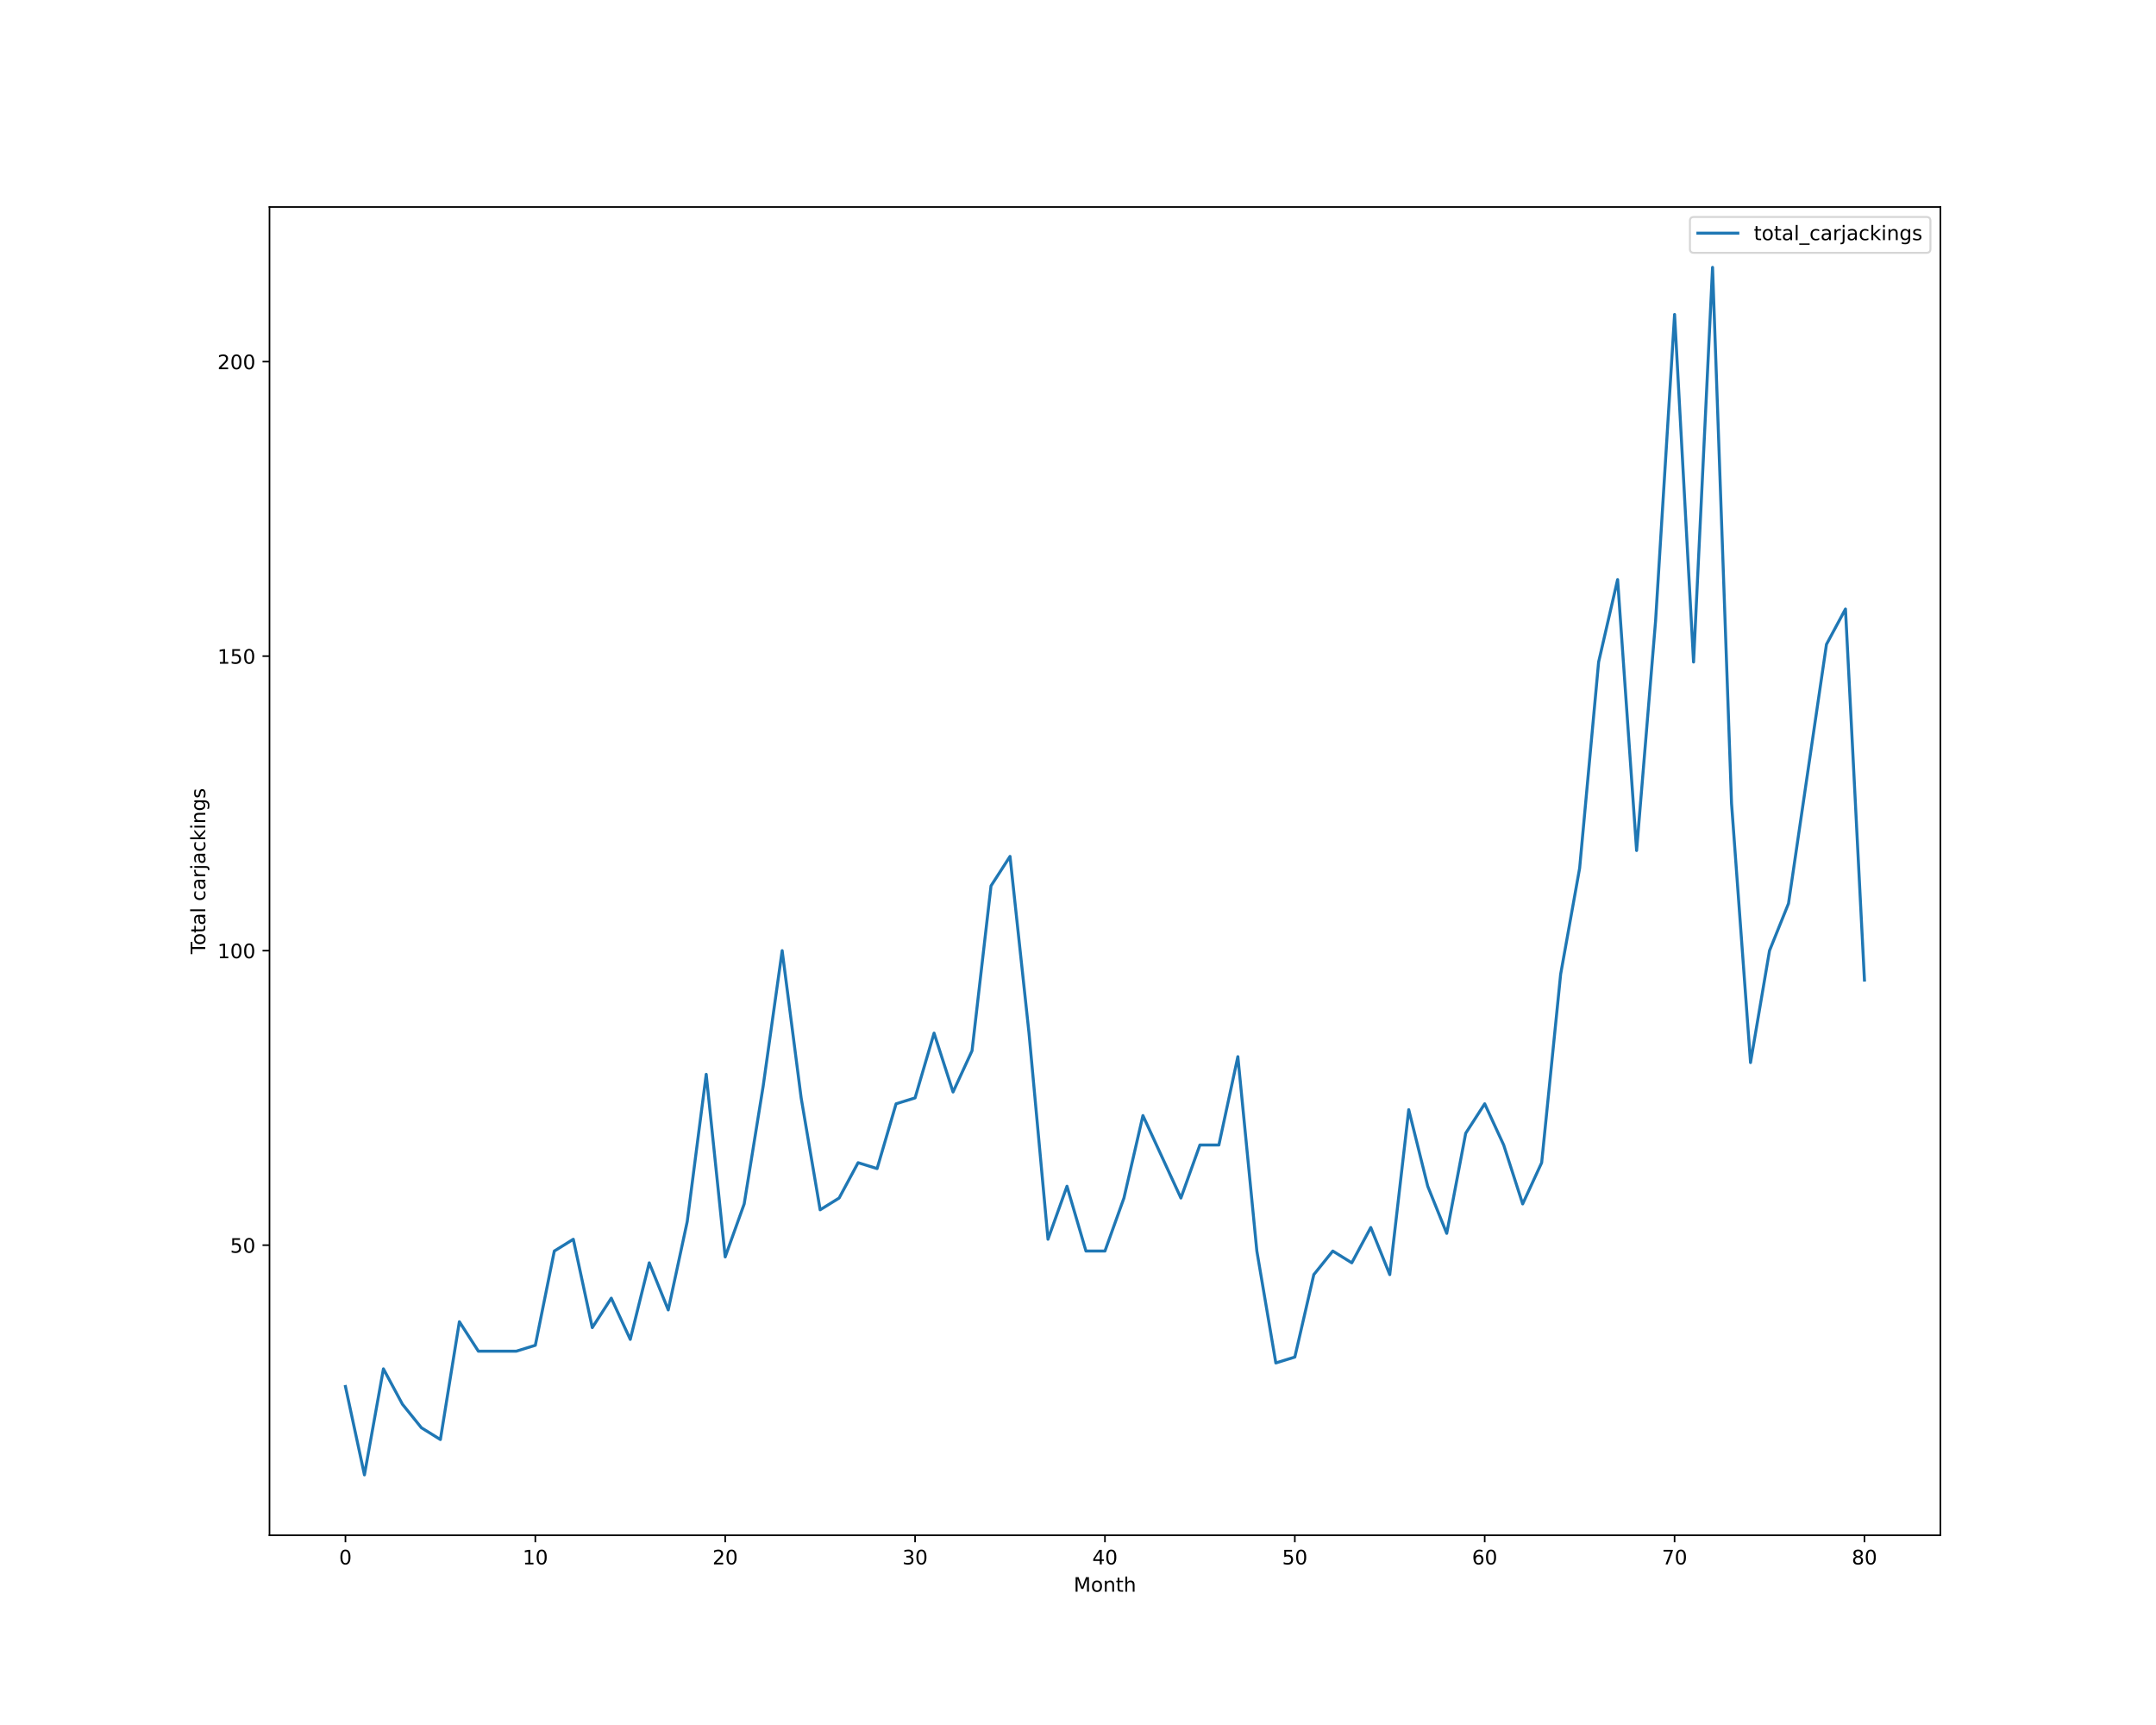
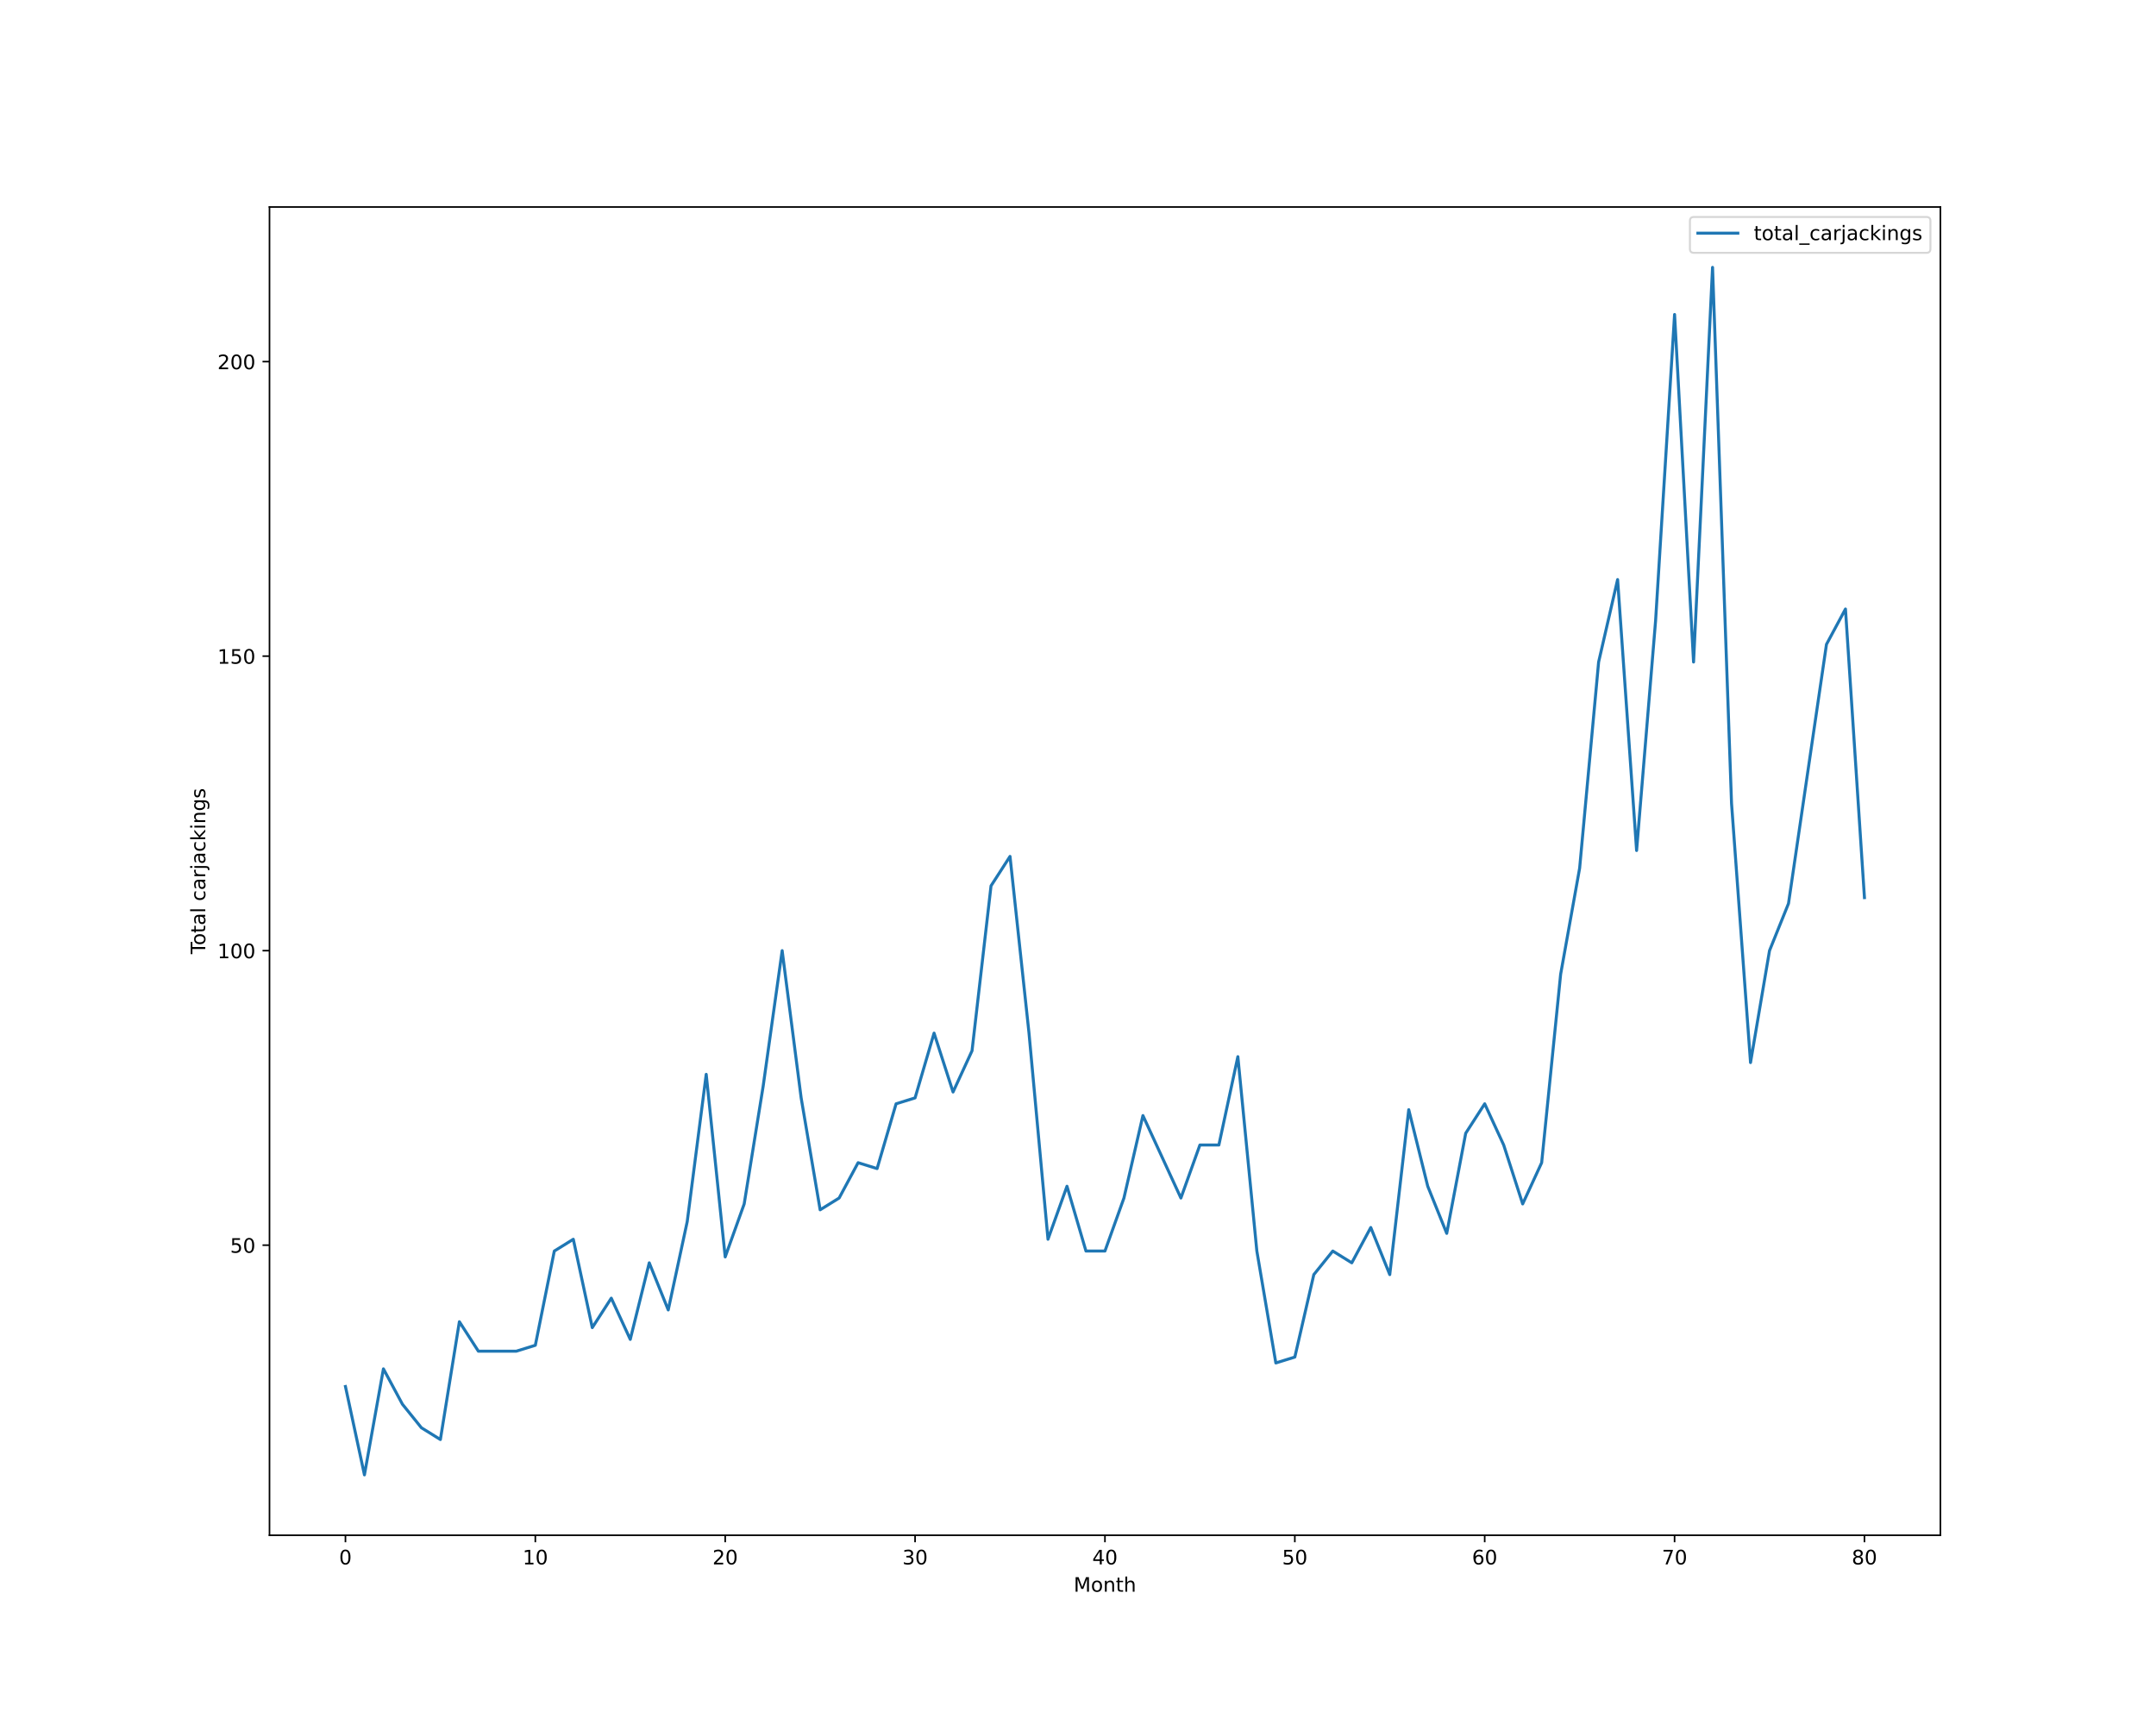
<svg xmlns="http://www.w3.org/2000/svg" xmlns:xlink="http://www.w3.org/1999/xlink" height="864pt" version="1.1" viewBox="0 0 1080 864" width="1080pt">
  <defs>
    <style type="text/css">*{stroke-linecap:butt;stroke-linejoin:round;}</style>
  </defs>
  <g id="figure_1">
    <g id="patch_1">
      <path d="M 0 864  L 1080 864  L 1080 0  L 0 0  z " style="fill:#ffffff;" />
    </g>
    <g id="axes_1">
      <g id="patch_2">
        <path d="M 135 768.96  L 972 768.96  L 972 103.68  L 135 103.68  z " style="fill:#ffffff;" />
      </g>
      <g id="matplotlib.axis_1">
        <g id="xtick_1">
          <g id="line2d_1">
            <defs>
-               <path d="M 0 0  L 0 3.5  " id="m63bfaad96f" style="stroke:#000000;stroke-width:0.8;" />
-             </defs>
-             <g>
-               <use style="stroke:#000000;stroke-width:0.8;" x="173.045" xlink:href="#m63bfaad96f" y="768.96" />
+               <path d="M 0 0  L 0 3.5  " id="mb8f71e2e22" style="stroke:#000000;stroke-width:0.8;" />
+             </defs>
+             <g>
+               <use style="stroke:#000000;stroke-width:0.8;" x="173.045" xlink:href="#mb8f71e2e22" y="768.96" />
            </g>
          </g>
          <g id="text_1">
            <g transform="translate(169.8642 783.5584)scale(0.1 -0.1)">
              <defs>
                <path d="M 2034 4250  Q 1547 4250 1301 3770  Q 1056 3291 1056 2328  Q 1056 1369 1301 889  Q 1547 409 2034 409  Q 2525 409 2770 889  Q 3016 1369 3016 2328  Q 3016 3291 2770 3770  Q 2525 4250 2034 4250  z M 2034 4750  Q 2819 4750 3233 4129  Q 3647 3509 3647 2328  Q 3647 1150 3233 529  Q 2819 -91 2034 -91  Q 1250 -91 836 529  Q 422 1150 422 2328  Q 422 3509 836 4129  Q 1250 4750 2034 4750  z " id="DejaVuSans-30" transform="scale(0.015625)" />
              </defs>
              <use xlink:href="#DejaVuSans-30" />
            </g>
          </g>
        </g>
        <g id="xtick_2">
          <g id="line2d_2">
            <g>
-               <use style="stroke:#000000;stroke-width:0.8;" x="268.159" xlink:href="#m63bfaad96f" y="768.96" />
+               <use style="stroke:#000000;stroke-width:0.8;" x="268.159" xlink:href="#mb8f71e2e22" y="768.96" />
            </g>
          </g>
          <g id="text_2">
            <g transform="translate(261.7966 783.5584)scale(0.1 -0.1)">
              <defs>
                <path d="M 794 531  L 1825 531  L 1825 4091  L 703 3866  L 703 4441  L 1819 4666  L 2450 4666  L 2450 531  L 3481 531  L 3481 0  L 794 0  L 794 531  z " id="DejaVuSans-31" transform="scale(0.015625)" />
              </defs>
              <use xlink:href="#DejaVuSans-31" />
              <use x="63.623" xlink:href="#DejaVuSans-30" />
            </g>
          </g>
        </g>
        <g id="xtick_3">
          <g id="line2d_3">
            <g>
-               <use style="stroke:#000000;stroke-width:0.8;" x="363.273" xlink:href="#m63bfaad96f" y="768.96" />
+               <use style="stroke:#000000;stroke-width:0.8;" x="363.273" xlink:href="#mb8f71e2e22" y="768.96" />
            </g>
          </g>
          <g id="text_3">
            <g transform="translate(356.9102 783.5584)scale(0.1 -0.1)">
              <defs>
                <path d="M 1228 531  L 3431 531  L 3431 0  L 469 0  L 469 531  Q 828 903 1448 1529  Q 2069 2156 2228 2338  Q 2531 2678 2651 2914  Q 2772 3150 2772 3378  Q 2772 3750 2511 3984  Q 2250 4219 1831 4219  Q 1534 4219 1204 4116  Q 875 4013 500 3803  L 500 4441  Q 881 4594 1212 4672  Q 1544 4750 1819 4750  Q 2544 4750 2975 4387  Q 3406 4025 3406 3419  Q 3406 3131 3298 2873  Q 3191 2616 2906 2266  Q 2828 2175 2409 1742  Q 1991 1309 1228 531  z " id="DejaVuSans-32" transform="scale(0.015625)" />
              </defs>
              <use xlink:href="#DejaVuSans-32" />
              <use x="63.623" xlink:href="#DejaVuSans-30" />
            </g>
          </g>
        </g>
        <g id="xtick_4">
          <g id="line2d_4">
            <g>
-               <use style="stroke:#000000;stroke-width:0.8;" x="458.386" xlink:href="#m63bfaad96f" y="768.96" />
+               <use style="stroke:#000000;stroke-width:0.8;" x="458.386" xlink:href="#mb8f71e2e22" y="768.96" />
            </g>
          </g>
          <g id="text_4">
            <g transform="translate(452.0239 783.5584)scale(0.1 -0.1)">
              <defs>
                <path d="M 2597 2516  Q 3050 2419 3304 2112  Q 3559 1806 3559 1356  Q 3559 666 3084 287  Q 2609 -91 1734 -91  Q 1441 -91 1130 -33  Q 819 25 488 141  L 488 750  Q 750 597 1062 519  Q 1375 441 1716 441  Q 2309 441 2620 675  Q 2931 909 2931 1356  Q 2931 1769 2642 2001  Q 2353 2234 1838 2234  L 1294 2234  L 1294 2753  L 1863 2753  Q 2328 2753 2575 2939  Q 2822 3125 2822 3475  Q 2822 3834 2567 4026  Q 2313 4219 1838 4219  Q 1578 4219 1281 4162  Q 984 4106 628 3988  L 628 4550  Q 988 4650 1302 4700  Q 1616 4750 1894 4750  Q 2613 4750 3031 4423  Q 3450 4097 3450 3541  Q 3450 3153 3228 2886  Q 3006 2619 2597 2516  z " id="DejaVuSans-33" transform="scale(0.015625)" />
              </defs>
              <use xlink:href="#DejaVuSans-33" />
              <use x="63.623" xlink:href="#DejaVuSans-30" />
            </g>
          </g>
        </g>
        <g id="xtick_5">
          <g id="line2d_5">
            <g>
-               <use style="stroke:#000000;stroke-width:0.8;" x="553.5" xlink:href="#m63bfaad96f" y="768.96" />
+               <use style="stroke:#000000;stroke-width:0.8;" x="553.5" xlink:href="#mb8f71e2e22" y="768.96" />
            </g>
          </g>
          <g id="text_5">
            <g transform="translate(547.1375 783.5584)scale(0.1 -0.1)">
              <defs>
                <path d="M 2419 4116  L 825 1625  L 2419 1625  L 2419 4116  z M 2253 4666  L 3047 4666  L 3047 1625  L 3713 1625  L 3713 1100  L 3047 1100  L 3047 0  L 2419 0  L 2419 1100  L 313 1100  L 313 1709  L 2253 4666  z " id="DejaVuSans-34" transform="scale(0.015625)" />
              </defs>
              <use xlink:href="#DejaVuSans-34" />
              <use x="63.623" xlink:href="#DejaVuSans-30" />
            </g>
          </g>
        </g>
        <g id="xtick_6">
          <g id="line2d_6">
            <g>
-               <use style="stroke:#000000;stroke-width:0.8;" x="648.614" xlink:href="#m63bfaad96f" y="768.96" />
+               <use style="stroke:#000000;stroke-width:0.8;" x="648.614" xlink:href="#mb8f71e2e22" y="768.96" />
            </g>
          </g>
          <g id="text_6">
            <g transform="translate(642.2511 783.5584)scale(0.1 -0.1)">
              <defs>
                <path d="M 691 4666  L 3169 4666  L 3169 4134  L 1269 4134  L 1269 2991  Q 1406 3038 1543 3061  Q 1681 3084 1819 3084  Q 2600 3084 3056 2656  Q 3513 2228 3513 1497  Q 3513 744 3044 326  Q 2575 -91 1722 -91  Q 1428 -91 1123 -41  Q 819 9 494 109  L 494 744  Q 775 591 1075 516  Q 1375 441 1709 441  Q 2250 441 2565 725  Q 2881 1009 2881 1497  Q 2881 1984 2565 2268  Q 2250 2553 1709 2553  Q 1456 2553 1204 2497  Q 953 2441 691 2322  L 691 4666  z " id="DejaVuSans-35" transform="scale(0.015625)" />
              </defs>
              <use xlink:href="#DejaVuSans-35" />
              <use x="63.623" xlink:href="#DejaVuSans-30" />
            </g>
          </g>
        </g>
        <g id="xtick_7">
          <g id="line2d_7">
            <g>
-               <use style="stroke:#000000;stroke-width:0.8;" x="743.727" xlink:href="#m63bfaad96f" y="768.96" />
+               <use style="stroke:#000000;stroke-width:0.8;" x="743.727" xlink:href="#mb8f71e2e22" y="768.96" />
            </g>
          </g>
          <g id="text_7">
            <g transform="translate(737.3648 783.5584)scale(0.1 -0.1)">
              <defs>
                <path d="M 2113 2584  Q 1688 2584 1439 2293  Q 1191 2003 1191 1497  Q 1191 994 1439 701  Q 1688 409 2113 409  Q 2538 409 2786 701  Q 3034 994 3034 1497  Q 3034 2003 2786 2293  Q 2538 2584 2113 2584  z M 3366 4563  L 3366 3988  Q 3128 4100 2886 4159  Q 2644 4219 2406 4219  Q 1781 4219 1451 3797  Q 1122 3375 1075 2522  Q 1259 2794 1537 2939  Q 1816 3084 2150 3084  Q 2853 3084 3261 2657  Q 3669 2231 3669 1497  Q 3669 778 3244 343  Q 2819 -91 2113 -91  Q 1303 -91 875 529  Q 447 1150 447 2328  Q 447 3434 972 4092  Q 1497 4750 2381 4750  Q 2619 4750 2861 4703  Q 3103 4656 3366 4563  z " id="DejaVuSans-36" transform="scale(0.015625)" />
              </defs>
              <use xlink:href="#DejaVuSans-36" />
              <use x="63.623" xlink:href="#DejaVuSans-30" />
            </g>
          </g>
        </g>
        <g id="xtick_8">
          <g id="line2d_8">
            <g>
-               <use style="stroke:#000000;stroke-width:0.8;" x="838.841" xlink:href="#m63bfaad96f" y="768.96" />
+               <use style="stroke:#000000;stroke-width:0.8;" x="838.841" xlink:href="#mb8f71e2e22" y="768.96" />
            </g>
          </g>
          <g id="text_8">
            <g transform="translate(832.4784 783.5584)scale(0.1 -0.1)">
              <defs>
                <path d="M 525 4666  L 3525 4666  L 3525 4397  L 1831 0  L 1172 0  L 2766 4134  L 525 4134  L 525 4666  z " id="DejaVuSans-37" transform="scale(0.015625)" />
              </defs>
              <use xlink:href="#DejaVuSans-37" />
              <use x="63.623" xlink:href="#DejaVuSans-30" />
            </g>
          </g>
        </g>
        <g id="xtick_9">
          <g id="line2d_9">
            <g>
-               <use style="stroke:#000000;stroke-width:0.8;" x="933.955" xlink:href="#m63bfaad96f" y="768.96" />
+               <use style="stroke:#000000;stroke-width:0.8;" x="933.955" xlink:href="#mb8f71e2e22" y="768.96" />
            </g>
          </g>
          <g id="text_9">
            <g transform="translate(927.592 783.5584)scale(0.1 -0.1)">
              <defs>
                <path d="M 2034 2216  Q 1584 2216 1326 1975  Q 1069 1734 1069 1313  Q 1069 891 1326 650  Q 1584 409 2034 409  Q 2484 409 2743 651  Q 3003 894 3003 1313  Q 3003 1734 2745 1975  Q 2488 2216 2034 2216  z M 1403 2484  Q 997 2584 770 2862  Q 544 3141 544 3541  Q 544 4100 942 4425  Q 1341 4750 2034 4750  Q 2731 4750 3128 4425  Q 3525 4100 3525 3541  Q 3525 3141 3298 2862  Q 3072 2584 2669 2484  Q 3125 2378 3379 2068  Q 3634 1759 3634 1313  Q 3634 634 3220 271  Q 2806 -91 2034 -91  Q 1263 -91 848 271  Q 434 634 434 1313  Q 434 1759 690 2068  Q 947 2378 1403 2484  z M 1172 3481  Q 1172 3119 1398 2916  Q 1625 2713 2034 2713  Q 2441 2713 2670 2916  Q 2900 3119 2900 3481  Q 2900 3844 2670 4047  Q 2441 4250 2034 4250  Q 1625 4250 1398 4047  Q 1172 3844 1172 3481  z " id="DejaVuSans-38" transform="scale(0.015625)" />
              </defs>
              <use xlink:href="#DejaVuSans-38" />
              <use x="63.623" xlink:href="#DejaVuSans-30" />
            </g>
          </g>
        </g>
        <g id="text_10">
          <g transform="translate(537.8289 797.2366)scale(0.1 -0.1)">
            <defs>
              <path d="M 628 4666  L 1569 4666  L 2759 1491  L 3956 4666  L 4897 4666  L 4897 0  L 4281 0  L 4281 4097  L 3078 897  L 2444 897  L 1241 4097  L 1241 0  L 628 0  L 628 4666  z " id="DejaVuSans-4d" transform="scale(0.015625)" />
              <path d="M 1959 3097  Q 1497 3097 1228 2736  Q 959 2375 959 1747  Q 959 1119 1226 758  Q 1494 397 1959 397  Q 2419 397 2687 759  Q 2956 1122 2956 1747  Q 2956 2369 2687 2733  Q 2419 3097 1959 3097  z M 1959 3584  Q 2709 3584 3137 3096  Q 3566 2609 3566 1747  Q 3566 888 3137 398  Q 2709 -91 1959 -91  Q 1206 -91 779 398  Q 353 888 353 1747  Q 353 2609 779 3096  Q 1206 3584 1959 3584  z " id="DejaVuSans-6f" transform="scale(0.015625)" />
              <path d="M 3513 2113  L 3513 0  L 2938 0  L 2938 2094  Q 2938 2591 2744 2837  Q 2550 3084 2163 3084  Q 1697 3084 1428 2787  Q 1159 2491 1159 1978  L 1159 0  L 581 0  L 581 3500  L 1159 3500  L 1159 2956  Q 1366 3272 1645 3428  Q 1925 3584 2291 3584  Q 2894 3584 3203 3211  Q 3513 2838 3513 2113  z " id="DejaVuSans-6e" transform="scale(0.015625)" />
              <path d="M 1172 4494  L 1172 3500  L 2356 3500  L 2356 3053  L 1172 3053  L 1172 1153  Q 1172 725 1289 603  Q 1406 481 1766 481  L 2356 481  L 2356 0  L 1766 0  Q 1100 0 847 248  Q 594 497 594 1153  L 594 3053  L 172 3053  L 172 3500  L 594 3500  L 594 4494  L 1172 4494  z " id="DejaVuSans-74" transform="scale(0.015625)" />
              <path d="M 3513 2113  L 3513 0  L 2938 0  L 2938 2094  Q 2938 2591 2744 2837  Q 2550 3084 2163 3084  Q 1697 3084 1428 2787  Q 1159 2491 1159 1978  L 1159 0  L 581 0  L 581 4863  L 1159 4863  L 1159 2956  Q 1366 3272 1645 3428  Q 1925 3584 2291 3584  Q 2894 3584 3203 3211  Q 3513 2838 3513 2113  z " id="DejaVuSans-68" transform="scale(0.015625)" />
            </defs>
            <use xlink:href="#DejaVuSans-4d" />
            <use x="86.279" xlink:href="#DejaVuSans-6f" />
            <use x="147.461" xlink:href="#DejaVuSans-6e" />
            <use x="210.84" xlink:href="#DejaVuSans-74" />
            <use x="250.049" xlink:href="#DejaVuSans-68" />
          </g>
        </g>
      </g>
      <g id="matplotlib.axis_2">
        <g id="ytick_1">
          <g id="line2d_10">
            <defs>
-               <path d="M 0 0  L -3.5 0  " id="m86e046aafd" style="stroke:#000000;stroke-width:0.8;" />
-             </defs>
-             <g>
-               <use style="stroke:#000000;stroke-width:0.8;" x="135" xlink:href="#m86e046aafd" y="623.66" />
+               <path d="M 0 0  L -3.5 0  " id="m6631141bb6" style="stroke:#000000;stroke-width:0.8;" />
+             </defs>
+             <g>
+               <use style="stroke:#000000;stroke-width:0.8;" x="135" xlink:href="#m6631141bb6" y="623.66" />
            </g>
          </g>
          <g id="text_11">
            <g transform="translate(115.275 627.4597)scale(0.1 -0.1)">
              <use xlink:href="#DejaVuSans-35" />
              <use x="63.623" xlink:href="#DejaVuSans-30" />
            </g>
          </g>
        </g>
        <g id="ytick_2">
          <g id="line2d_11">
            <g>
-               <use style="stroke:#000000;stroke-width:0.8;" x="135" xlink:href="#m86e046aafd" y="476.148" />
+               <use style="stroke:#000000;stroke-width:0.8;" x="135" xlink:href="#m6631141bb6" y="476.148" />
            </g>
          </g>
          <g id="text_12">
            <g transform="translate(108.9125 479.9475)scale(0.1 -0.1)">
              <use xlink:href="#DejaVuSans-31" />
              <use x="63.623" xlink:href="#DejaVuSans-30" />
              <use x="127.246" xlink:href="#DejaVuSans-30" />
            </g>
          </g>
        </g>
        <g id="ytick_3">
          <g id="line2d_12">
            <g>
-               <use style="stroke:#000000;stroke-width:0.8;" x="135" xlink:href="#m86e046aafd" y="328.636" />
+               <use style="stroke:#000000;stroke-width:0.8;" x="135" xlink:href="#m6631141bb6" y="328.636" />
            </g>
          </g>
          <g id="text_13">
            <g transform="translate(108.9125 332.4353)scale(0.1 -0.1)">
              <use xlink:href="#DejaVuSans-31" />
              <use x="63.623" xlink:href="#DejaVuSans-35" />
              <use x="127.246" xlink:href="#DejaVuSans-30" />
            </g>
          </g>
        </g>
        <g id="ytick_4">
          <g id="line2d_13">
            <g>
-               <use style="stroke:#000000;stroke-width:0.8;" x="135" xlink:href="#m86e046aafd" y="181.124" />
+               <use style="stroke:#000000;stroke-width:0.8;" x="135" xlink:href="#m6631141bb6" y="181.124" />
            </g>
          </g>
          <g id="text_14">
            <g transform="translate(108.9125 184.9231)scale(0.1 -0.1)">
              <use xlink:href="#DejaVuSans-32" />
              <use x="63.623" xlink:href="#DejaVuSans-30" />
              <use x="127.246" xlink:href="#DejaVuSans-30" />
            </g>
          </g>
        </g>
        <g id="text_15">
          <g transform="translate(102.8328 477.8888)rotate(-90)scale(0.1 -0.1)">
            <defs>
              <path d="M -19 4666  L 3928 4666  L 3928 4134  L 2272 4134  L 2272 0  L 1638 0  L 1638 4134  L -19 4134  L -19 4666  z " id="DejaVuSans-54" transform="scale(0.015625)" />
              <path d="M 2194 1759  Q 1497 1759 1228 1600  Q 959 1441 959 1056  Q 959 750 1161 570  Q 1363 391 1709 391  Q 2188 391 2477 730  Q 2766 1069 2766 1631  L 2766 1759  L 2194 1759  z M 3341 1997  L 3341 0  L 2766 0  L 2766 531  Q 2569 213 2275 61  Q 1981 -91 1556 -91  Q 1019 -91 701 211  Q 384 513 384 1019  Q 384 1609 779 1909  Q 1175 2209 1959 2209  L 2766 2209  L 2766 2266  Q 2766 2663 2505 2880  Q 2244 3097 1772 3097  Q 1472 3097 1187 3025  Q 903 2953 641 2809  L 641 3341  Q 956 3463 1253 3523  Q 1550 3584 1831 3584  Q 2591 3584 2966 3190  Q 3341 2797 3341 1997  z " id="DejaVuSans-61" transform="scale(0.015625)" />
              <path d="M 603 4863  L 1178 4863  L 1178 0  L 603 0  L 603 4863  z " id="DejaVuSans-6c" transform="scale(0.015625)" />
              <path id="DejaVuSans-20" transform="scale(0.015625)" />
              <path d="M 3122 3366  L 3122 2828  Q 2878 2963 2633 3030  Q 2388 3097 2138 3097  Q 1578 3097 1268 2742  Q 959 2388 959 1747  Q 959 1106 1268 751  Q 1578 397 2138 397  Q 2388 397 2633 464  Q 2878 531 3122 666  L 3122 134  Q 2881 22 2623 -34  Q 2366 -91 2075 -91  Q 1284 -91 818 406  Q 353 903 353 1747  Q 353 2603 823 3093  Q 1294 3584 2113 3584  Q 2378 3584 2631 3529  Q 2884 3475 3122 3366  z " id="DejaVuSans-63" transform="scale(0.015625)" />
              <path d="M 2631 2963  Q 2534 3019 2420 3045  Q 2306 3072 2169 3072  Q 1681 3072 1420 2755  Q 1159 2438 1159 1844  L 1159 0  L 581 0  L 581 3500  L 1159 3500  L 1159 2956  Q 1341 3275 1631 3429  Q 1922 3584 2338 3584  Q 2397 3584 2469 3576  Q 2541 3569 2628 3553  L 2631 2963  z " id="DejaVuSans-72" transform="scale(0.015625)" />
              <path d="M 603 3500  L 1178 3500  L 1178 -63  Q 1178 -731 923 -1031  Q 669 -1331 103 -1331  L -116 -1331  L -116 -844  L 38 -844  Q 366 -844 484 -692  Q 603 -541 603 -63  L 603 3500  z M 603 4863  L 1178 4863  L 1178 4134  L 603 4134  L 603 4863  z " id="DejaVuSans-6a" transform="scale(0.015625)" />
              <path d="M 581 4863  L 1159 4863  L 1159 1991  L 2875 3500  L 3609 3500  L 1753 1863  L 3688 0  L 2938 0  L 1159 1709  L 1159 0  L 581 0  L 581 4863  z " id="DejaVuSans-6b" transform="scale(0.015625)" />
              <path d="M 603 3500  L 1178 3500  L 1178 0  L 603 0  L 603 3500  z M 603 4863  L 1178 4863  L 1178 4134  L 603 4134  L 603 4863  z " id="DejaVuSans-69" transform="scale(0.015625)" />
              <path d="M 2906 1791  Q 2906 2416 2648 2759  Q 2391 3103 1925 3103  Q 1463 3103 1205 2759  Q 947 2416 947 1791  Q 947 1169 1205 825  Q 1463 481 1925 481  Q 2391 481 2648 825  Q 2906 1169 2906 1791  z M 3481 434  Q 3481 -459 3084 -895  Q 2688 -1331 1869 -1331  Q 1566 -1331 1297 -1286  Q 1028 -1241 775 -1147  L 775 -588  Q 1028 -725 1275 -790  Q 1522 -856 1778 -856  Q 2344 -856 2625 -561  Q 2906 -266 2906 331  L 2906 616  Q 2728 306 2450 153  Q 2172 0 1784 0  Q 1141 0 747 490  Q 353 981 353 1791  Q 353 2603 747 3093  Q 1141 3584 1784 3584  Q 2172 3584 2450 3431  Q 2728 3278 2906 2969  L 2906 3500  L 3481 3500  L 3481 434  z " id="DejaVuSans-67" transform="scale(0.015625)" />
              <path d="M 2834 3397  L 2834 2853  Q 2591 2978 2328 3040  Q 2066 3103 1784 3103  Q 1356 3103 1142 2972  Q 928 2841 928 2578  Q 928 2378 1081 2264  Q 1234 2150 1697 2047  L 1894 2003  Q 2506 1872 2764 1633  Q 3022 1394 3022 966  Q 3022 478 2636 193  Q 2250 -91 1575 -91  Q 1294 -91 989 -36  Q 684 19 347 128  L 347 722  Q 666 556 975 473  Q 1284 391 1588 391  Q 1994 391 2212 530  Q 2431 669 2431 922  Q 2431 1156 2273 1281  Q 2116 1406 1581 1522  L 1381 1569  Q 847 1681 609 1914  Q 372 2147 372 2553  Q 372 3047 722 3315  Q 1072 3584 1716 3584  Q 2034 3584 2315 3537  Q 2597 3491 2834 3397  z " id="DejaVuSans-73" transform="scale(0.015625)" />
            </defs>
            <use xlink:href="#DejaVuSans-54" />
            <use x="44.084" xlink:href="#DejaVuSans-6f" />
            <use x="105.266" xlink:href="#DejaVuSans-74" />
            <use x="144.475" xlink:href="#DejaVuSans-61" />
            <use x="205.754" xlink:href="#DejaVuSans-6c" />
            <use x="233.537" xlink:href="#DejaVuSans-20" />
            <use x="265.324" xlink:href="#DejaVuSans-63" />
            <use x="320.305" xlink:href="#DejaVuSans-61" />
            <use x="381.584" xlink:href="#DejaVuSans-72" />
            <use x="422.697" xlink:href="#DejaVuSans-6a" />
            <use x="450.48" xlink:href="#DejaVuSans-61" />
            <use x="511.76" xlink:href="#DejaVuSans-63" />
            <use x="566.74" xlink:href="#DejaVuSans-6b" />
            <use x="624.65" xlink:href="#DejaVuSans-69" />
            <use x="652.434" xlink:href="#DejaVuSans-6e" />
            <use x="715.812" xlink:href="#DejaVuSans-67" />
            <use x="779.289" xlink:href="#DejaVuSans-73" />
          </g>
        </g>
      </g>
      <g id="line2d_14">
-         <path clip-path="url(#p42ad6d49cc)" d="M 173.045 694.466  L 182.557 738.72  L 192.068 685.616  L 201.58 703.317  L 211.091 715.118  L 220.602 721.019  L 230.114 662.014  L 239.625 676.765  L 249.136 676.765  L 258.648 676.765  L 268.159 673.815  L 277.67 626.611  L 287.182 620.71  L 296.693 664.964  L 306.205 650.213  L 315.716 670.864  L 325.227 632.511  L 334.739 656.113  L 344.25 611.86  L 353.761 538.103  L 363.273 629.561  L 372.784 603.009  L 382.295 544.004  L 391.807 476.148  L 401.318 549.904  L 410.83 605.959  L 420.341 600.059  L 429.852 582.357  L 439.364 585.307  L 448.875 552.855  L 458.386 549.904  L 467.898 517.452  L 477.409 546.954  L 486.92 526.302  L 496.432 443.696  L 505.943 428.944  L 515.455 517.452  L 524.966 620.71  L 534.477 594.158  L 543.989 626.611  L 553.5 626.611  L 563.011 600.059  L 572.523 558.755  L 582.034 579.407  L 591.545 600.059  L 601.057 573.506  L 610.568 573.506  L 620.08 529.253  L 629.591 626.611  L 639.102 682.665  L 648.614 679.715  L 658.125 638.412  L 667.636 626.611  L 677.148 632.511  L 686.659 614.81  L 696.17 638.412  L 705.682 555.805  L 715.193 594.158  L 724.705 617.76  L 734.216 567.606  L 743.727 552.855  L 753.239 573.506  L 762.75 603.009  L 772.261 582.357  L 781.773 487.949  L 791.284 434.845  L 800.795 331.586  L 810.307 290.283  L 819.818 425.994  L 829.33 310.935  L 838.841 157.522  L 848.352 331.586  L 857.864 133.92  L 867.375 402.392  L 876.886 532.203  L 886.398 476.148  L 895.909 452.546  L 905.42 387.641  L 914.932 322.736  L 924.443 305.034  L 933.955 490.9  " style="fill:none;stroke:#1f77b4;stroke-linecap:square;stroke-width:1.5;" />
+         <path clip-path="url(#pc001131fdb)" d="M 173.045 694.466  L 182.557 738.72  L 192.068 685.616  L 201.58 703.317  L 211.091 715.118  L 220.602 721.019  L 230.114 662.014  L 239.625 676.765  L 249.136 676.765  L 258.648 676.765  L 268.159 673.815  L 277.67 626.611  L 287.182 620.71  L 296.693 664.964  L 306.205 650.213  L 315.716 670.864  L 325.227 632.511  L 334.739 656.113  L 344.25 611.86  L 353.761 538.103  L 363.273 629.561  L 372.784 603.009  L 382.295 544.004  L 391.807 476.148  L 401.318 549.904  L 410.83 605.959  L 420.341 600.059  L 429.852 582.357  L 439.364 585.307  L 448.875 552.855  L 458.386 549.904  L 467.898 517.452  L 477.409 546.954  L 486.92 526.302  L 496.432 443.696  L 505.943 428.944  L 515.455 517.452  L 524.966 620.71  L 534.477 594.158  L 543.989 626.611  L 553.5 626.611  L 563.011 600.059  L 572.523 558.755  L 582.034 579.407  L 591.545 600.059  L 601.057 573.506  L 610.568 573.506  L 620.08 529.253  L 629.591 626.611  L 639.102 682.665  L 648.614 679.715  L 658.125 638.412  L 667.636 626.611  L 677.148 632.511  L 686.659 614.81  L 696.17 638.412  L 705.682 555.805  L 715.193 594.158  L 724.705 617.76  L 734.216 567.606  L 743.727 552.855  L 753.239 573.506  L 762.75 603.009  L 772.261 582.357  L 781.773 487.949  L 791.284 434.845  L 800.795 331.586  L 810.307 290.283  L 819.818 425.994  L 829.33 310.935  L 838.841 157.522  L 848.352 331.586  L 857.864 133.92  L 867.375 402.392  L 876.886 532.203  L 886.398 476.148  L 895.909 452.546  L 905.42 387.641  L 914.932 322.736  L 924.443 305.034  L 933.955 449.596  " style="fill:none;stroke:#1f77b4;stroke-linecap:square;stroke-width:1.5;" />
      </g>
      <g id="patch_3">
        <path d="M 135 768.96  L 135 103.68  " style="fill:none;stroke:#000000;stroke-linecap:square;stroke-linejoin:miter;stroke-width:0.8;" />
      </g>
      <g id="patch_4">
        <path d="M 972 768.96  L 972 103.68  " style="fill:none;stroke:#000000;stroke-linecap:square;stroke-linejoin:miter;stroke-width:0.8;" />
      </g>
      <g id="patch_5">
        <path d="M 135 768.96  L 972 768.96  " style="fill:none;stroke:#000000;stroke-linecap:square;stroke-linejoin:miter;stroke-width:0.8;" />
      </g>
      <g id="patch_6">
        <path d="M 135 103.68  L 972 103.68  " style="fill:none;stroke:#000000;stroke-linecap:square;stroke-linejoin:miter;stroke-width:0.8;" />
      </g>
      <g id="legend_1">
        <g id="patch_7">
          <path d="M 848.528 126.636  L 965 126.636  Q 967 126.636 967 124.636  L 967 110.68  Q 967 108.68 965 108.68  L 848.528 108.68  Q 846.528 108.68 846.528 110.68  L 846.528 124.636  Q 846.528 126.636 848.528 126.636  z " style="fill:#ffffff;opacity:0.8;stroke:#cccccc;stroke-linejoin:miter;" />
        </g>
        <g id="line2d_15">
          <path d="M 850.528 116.778  L 870.528 116.778  " style="fill:none;stroke:#1f77b4;stroke-linecap:square;stroke-width:1.5;" />
        </g>
        <g id="line2d_16" />
        <g id="text_16">
          <g transform="translate(878.5281 120.2784)scale(0.1 -0.1)">
            <defs>
              <path d="M 3263 -1063  L 3263 -1509  L -63 -1509  L -63 -1063  L 3263 -1063  z " id="DejaVuSans-5f" transform="scale(0.015625)" />
            </defs>
            <use xlink:href="#DejaVuSans-74" />
            <use x="39.209" xlink:href="#DejaVuSans-6f" />
            <use x="100.391" xlink:href="#DejaVuSans-74" />
            <use x="139.6" xlink:href="#DejaVuSans-61" />
            <use x="200.879" xlink:href="#DejaVuSans-6c" />
            <use x="228.662" xlink:href="#DejaVuSans-5f" />
            <use x="278.662" xlink:href="#DejaVuSans-63" />
            <use x="333.643" xlink:href="#DejaVuSans-61" />
            <use x="394.922" xlink:href="#DejaVuSans-72" />
            <use x="436.035" xlink:href="#DejaVuSans-6a" />
            <use x="463.818" xlink:href="#DejaVuSans-61" />
            <use x="525.098" xlink:href="#DejaVuSans-63" />
            <use x="580.078" xlink:href="#DejaVuSans-6b" />
            <use x="637.988" xlink:href="#DejaVuSans-69" />
            <use x="665.771" xlink:href="#DejaVuSans-6e" />
            <use x="729.15" xlink:href="#DejaVuSans-67" />
            <use x="792.627" xlink:href="#DejaVuSans-73" />
          </g>
        </g>
      </g>
    </g>
  </g>
  <defs>
-     <clipPath id="p42ad6d49cc">
+     <clipPath id="pc001131fdb">
      <rect height="665.28" width="837" x="135" y="103.68" />
    </clipPath>
  </defs>
</svg>
